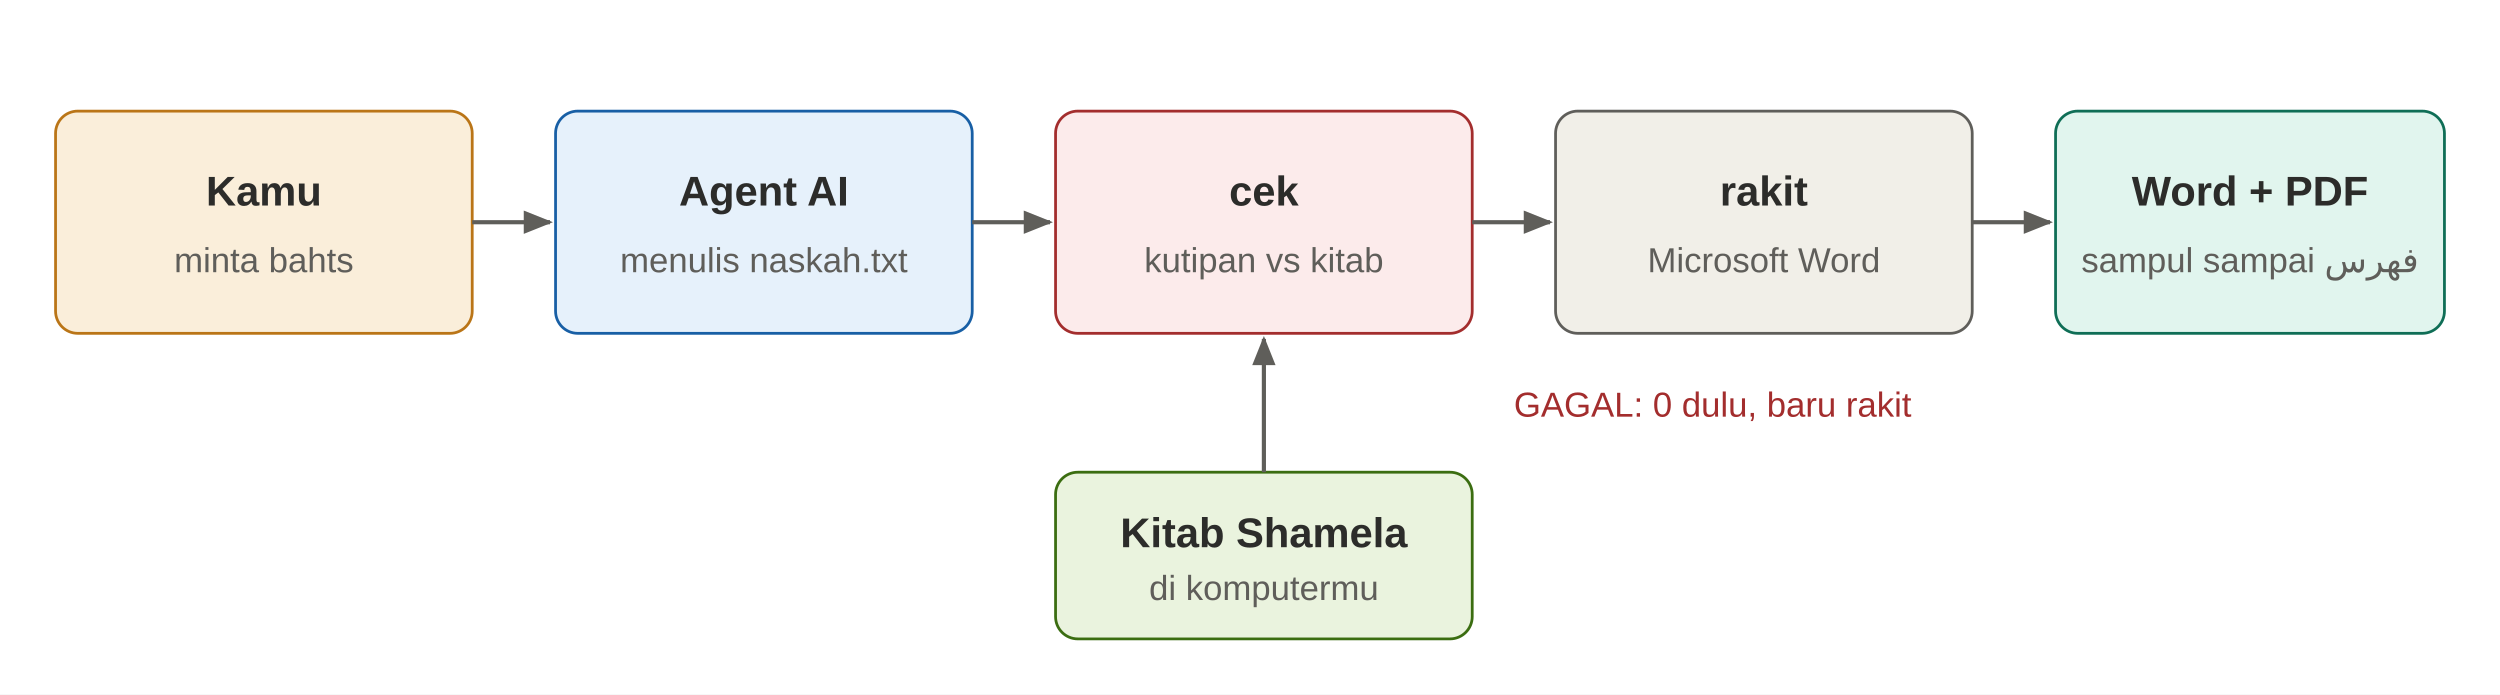
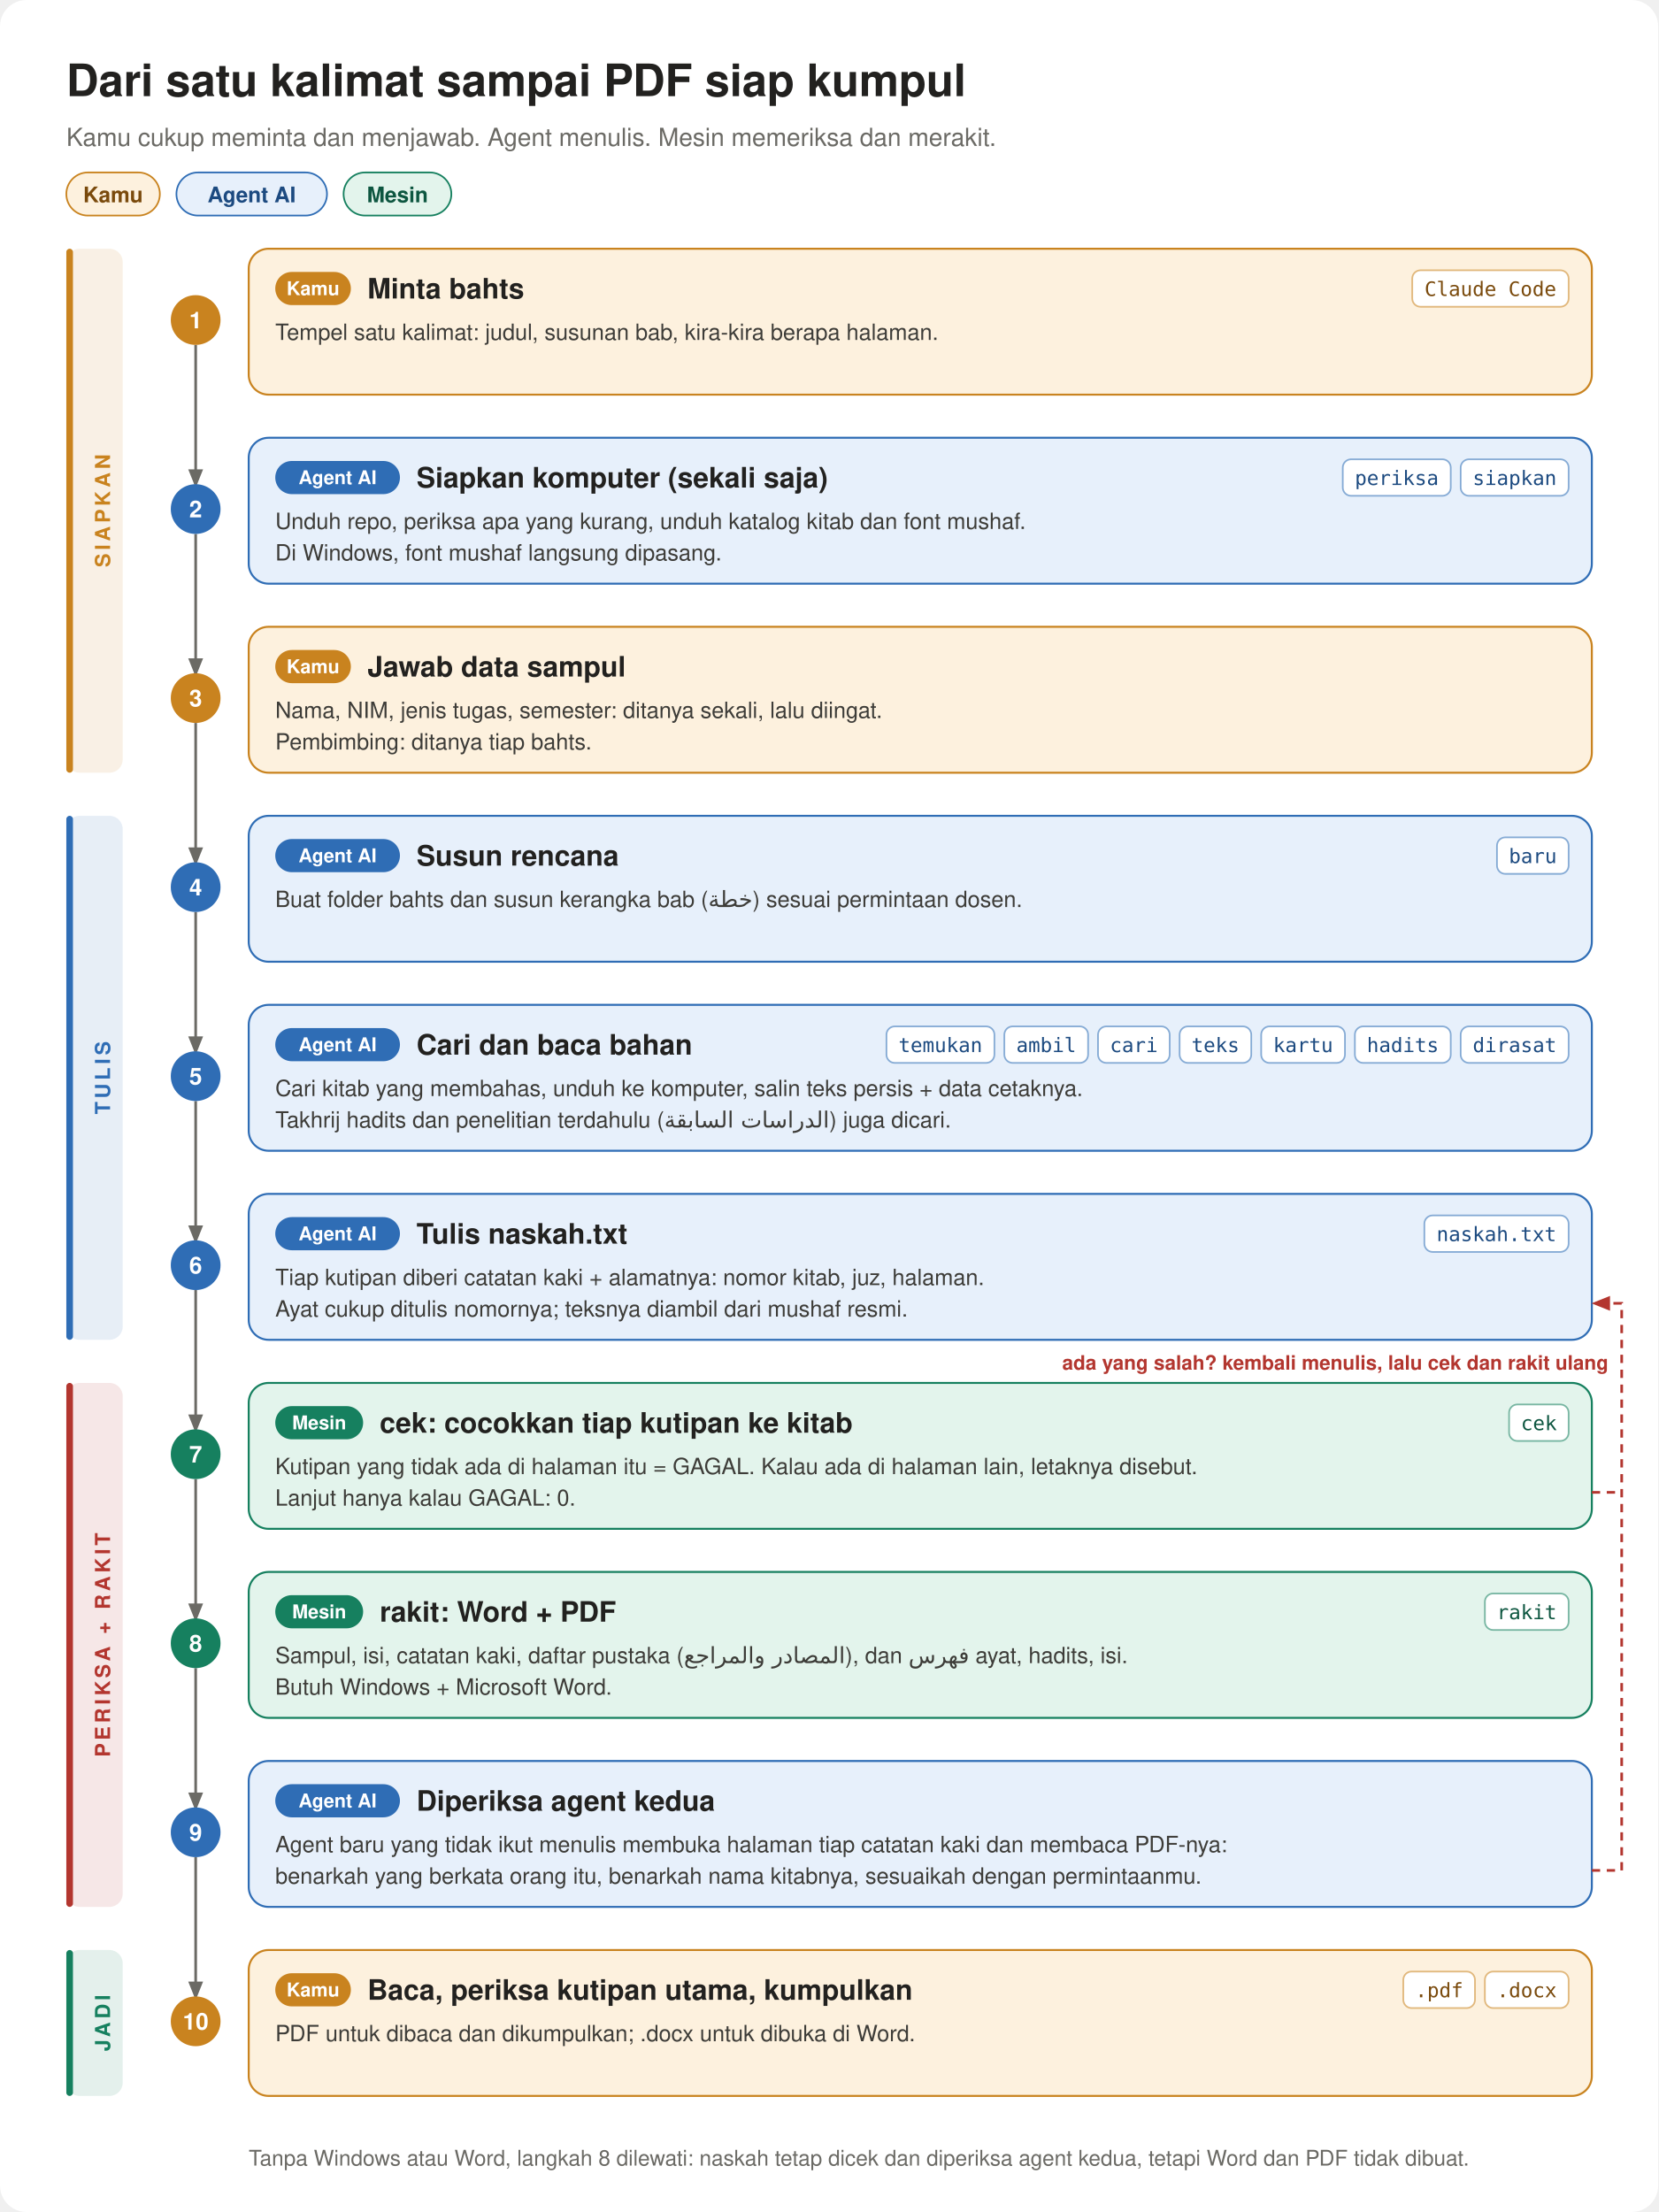
- <svg xmlns="http://www.w3.org/2000/svg" viewBox="0 0 900 250" width="900" height="250" role="img" font-family="Segoe UI, Arial, sans-serif">
+ <svg xmlns="http://www.w3.org/2000/svg" viewBox="0 0 1000 1334" width="1000" height="1334" role="img" font-family="Segoe UI, Helvetica, Arial, sans-serif">
  <defs>
-     <marker id="p" viewBox="0 0 10 10" refX="9" refY="5" markerWidth="7" markerHeight="7" orient="auto">
-       <path d="M0 1L10 5L0 9z" fill="#5f5e5a" />
+     <marker id="p" viewBox="0 0 10 10" refX="8" refY="5" markerWidth="7" markerHeight="7" orient="auto">
+       <path d="M0 1L10 5L0 9z" fill="#6b6a65" />
+     </marker>
+     <marker id="pm" viewBox="0 0 10 10" refX="8" refY="5" markerWidth="7" markerHeight="7" orient="auto">
+       <path d="M0 1L10 5L0 9z" fill="#b3362f" />
    </marker>
  </defs>
-   <rect width="900" height="250" fill="#ffffff" />
-   <g font-size="15" font-weight="600" text-anchor="middle" fill="#2c2c2a">
-     <rect x="20" y="40" width="150" height="80" rx="8" fill="#faeeda" stroke="#ba7517" />
-     <text x="95" y="74">Kamu</text>
-     <rect x="200" y="40" width="150" height="80" rx="8" fill="#e6f1fb" stroke="#185fa5" />
-     <text x="275" y="74">Agent AI</text>
-     <rect x="380" y="40" width="150" height="80" rx="8" fill="#fcebeb" stroke="#a32d2d" />
-     <text x="455" y="74">cek</text>
-     <rect x="560" y="40" width="150" height="80" rx="8" fill="#f1efe8" stroke="#5f5e5a" />
-     <text x="635" y="74">rakit</text>
-     <rect x="740" y="40" width="140" height="80" rx="8" fill="#e1f5ee" stroke="#0f6e56" />
-     <text x="810" y="74">Word + PDF</text>
-     <rect x="380" y="170" width="150" height="60" rx="8" fill="#eaf3de" stroke="#3b6d11" />
-     <text x="455" y="197">Kitab Shamela</text>
-   </g>
-   <g font-size="12.5" text-anchor="middle" fill="#5f5e5a">
-     <text x="95" y="98">minta bahts</text>
-     <text x="275" y="98">menulis naskah.txt</text>
-     <text x="455" y="98">kutipan vs kitab</text>
-     <text x="635" y="98">Microsoft Word</text>
-     <text x="810" y="98">sampul sampai فهرس</text>
-     <text x="455" y="216">di komputermu</text>
-   </g>
-   <g stroke="#5f5e5a" stroke-width="1.5" fill="none" marker-end="url(#p)">
-     <path d="M170 80H198" />
-     <path d="M350 80H378" />
-     <path d="M530 80H558" />
-     <path d="M710 80H738" />
-     <path d="M455 170V122" />
-   </g>
-   <text x="545" y="150" font-size="12.5" fill="#a32d2d">GAGAL: 0 dulu, baru rakit</text>
+   <rect width="1000" height="1334" rx="16" fill="#ffffff" />
+   <text x="40" y="58" font-size="27" font-weight="700" fill="#22211f">Dari satu kalimat sampai PDF siap kumpul</text>
+   <text x="40" y="88" font-size="15" fill="#6b6a65">Kamu cukup meminta dan menjawab. Agent menulis. Mesin memeriksa dan merakit.</text>
+   <rect x="40" y="104" width="56.4" height="26" rx="13" fill="#fdf1de" stroke="#c9831f" />
+   <text x="68.2" y="122" font-size="13" font-weight="600" text-anchor="middle" fill="#7a4a0c">Kamu</text>
+   <rect x="106.4" y="104" width="90.8" height="26" rx="13" fill="#e7f0fb" stroke="#2f6db5" />
+   <text x="151.8" y="122" font-size="13" font-weight="600" text-anchor="middle" fill="#1c4a80">Agent AI</text>
+   <rect x="207.2" y="104" width="65.0" height="26" rx="13" fill="#e3f4ec" stroke="#16805f" />
+   <text x="239.7" y="122" font-size="13" font-weight="600" text-anchor="middle" fill="#0d5640">Mesin</text>
+   <rect x="40" y="150" width="34" height="316" rx="8" fill="#c9831f" opacity="0.12" />
+   <rect x="40" y="150" width="4" height="316" rx="2" fill="#c9831f" />
+   <text x="62" y="308.0" font-size="12.5" font-weight="700" letter-spacing="2" fill="#c9831f" text-anchor="middle" transform="rotate(-90 62 308.0)" dominant-baseline="middle">SIAPKAN</text>
+   <rect x="40" y="492" width="34" height="316" rx="8" fill="#2f6db5" opacity="0.12" />
+   <rect x="40" y="492" width="4" height="316" rx="2" fill="#2f6db5" />
+   <text x="62" y="650.0" font-size="12.5" font-weight="700" letter-spacing="2" fill="#2f6db5" text-anchor="middle" transform="rotate(-90 62 650.0)" dominant-baseline="middle">TULIS</text>
+   <rect x="40" y="834" width="34" height="316" rx="8" fill="#b3362f" opacity="0.12" />
+   <rect x="40" y="834" width="4" height="316" rx="2" fill="#b3362f" />
+   <text x="62" y="992.0" font-size="12.5" font-weight="700" letter-spacing="2" fill="#b3362f" text-anchor="middle" transform="rotate(-90 62 992.0)" dominant-baseline="middle">PERIKSA + RAKIT</text>
+   <rect x="40" y="1176" width="34" height="88" rx="8" fill="#16805f" opacity="0.12" />
+   <rect x="40" y="1176" width="4" height="88" rx="2" fill="#16805f" />
+   <text x="62" y="1220.0" font-size="12.5" font-weight="700" letter-spacing="2" fill="#16805f" text-anchor="middle" transform="rotate(-90 62 1220.0)" dominant-baseline="middle">JADI</text>
+   <path d="M118 208V292" stroke="#6b6a65" stroke-width="1.6" fill="none" marker-end="url(#p)" />
+   <path d="M118 322V406" stroke="#6b6a65" stroke-width="1.6" fill="none" marker-end="url(#p)" />
+   <path d="M118 436V520" stroke="#6b6a65" stroke-width="1.6" fill="none" marker-end="url(#p)" />
+   <path d="M118 550V634" stroke="#6b6a65" stroke-width="1.6" fill="none" marker-end="url(#p)" />
+   <path d="M118 664V748" stroke="#6b6a65" stroke-width="1.6" fill="none" marker-end="url(#p)" />
+   <path d="M118 778V862" stroke="#6b6a65" stroke-width="1.6" fill="none" marker-end="url(#p)" />
+   <path d="M118 892V976" stroke="#6b6a65" stroke-width="1.6" fill="none" marker-end="url(#p)" />
+   <path d="M118 1006V1090" stroke="#6b6a65" stroke-width="1.6" fill="none" marker-end="url(#p)" />
+   <path d="M118 1120V1204" stroke="#6b6a65" stroke-width="1.6" fill="none" marker-end="url(#p)" />
+   <circle cx="118" cy="193" r="15" fill="#c9831f" />
+   <text x="118" y="198" font-size="14" font-weight="700" fill="#fff" text-anchor="middle">1</text>
+   <rect x="150" y="150" width="810" height="88" rx="12" fill="#fdf1de" stroke="#c9831f" stroke-width="1.2" />
+   <rect x="166" y="164" width="45.6" height="20" rx="10" fill="#c9831f" />
+   <text x="188.8" y="178" font-size="11.5" font-weight="700" fill="#fff" text-anchor="middle">Kamu</text>
+   <text x="221.6" y="180" font-size="17" font-weight="700" fill="#22211f">Minta bahts</text>
+   <text x="166" y="205" font-size="13.5" fill="#3d3c38">Tempel satu kalimat: judul, susunan bab, kira-kira berapa halaman.</text>
+   <rect x="851.7" y="163" width="94.3" height="22" rx="5" fill="#ffffff" stroke="#c9831f" stroke-opacity="0.55" />
+   <text x="898.85" y="178.5" font-size="12" font-family="Consolas, Menlo, monospace" fill="#7a4a0c" text-anchor="middle">Claude Code</text>
+   <circle cx="118" cy="307" r="15" fill="#2f6db5" />
+   <text x="118" y="312" font-size="14" font-weight="700" fill="#fff" text-anchor="middle">2</text>
+   <rect x="150" y="264" width="810" height="88" rx="12" fill="#e7f0fb" stroke="#2f6db5" stroke-width="1.2" />
+   <rect x="166" y="278" width="75.2" height="20" rx="10" fill="#2f6db5" />
+   <text x="203.6" y="292" font-size="11.5" font-weight="700" fill="#fff" text-anchor="middle">Agent AI</text>
+   <text x="251.2" y="294" font-size="17" font-weight="700" fill="#22211f">Siapkan komputer (sekali saja)</text>
+   <text x="166" y="319" font-size="13.5" fill="#3d3c38">Unduh repo, periksa apa yang kurang, unduh katalog kitab dan font mushaf.</text>
+   <text x="166" y="338" font-size="13.5" fill="#3d3c38">Di Windows, font mushaf langsung dipasang.</text>
+   <rect x="880.9" y="277" width="65.1" height="22" rx="5" fill="#ffffff" stroke="#2f6db5" stroke-opacity="0.55" />
+   <text x="913.45" y="292.5" font-size="12" font-family="Consolas, Menlo, monospace" fill="#1c4a80" text-anchor="middle">siapkan</text>
+   <rect x="809.8" y="277" width="65.1" height="22" rx="5" fill="#ffffff" stroke="#2f6db5" stroke-opacity="0.55" />
+   <text x="842.35" y="292.5" font-size="12" font-family="Consolas, Menlo, monospace" fill="#1c4a80" text-anchor="middle">periksa</text>
+   <circle cx="118" cy="421" r="15" fill="#c9831f" />
+   <text x="118" y="426" font-size="14" font-weight="700" fill="#fff" text-anchor="middle">3</text>
+   <rect x="150" y="378" width="810" height="88" rx="12" fill="#fdf1de" stroke="#c9831f" stroke-width="1.2" />
+   <rect x="166" y="392" width="45.6" height="20" rx="10" fill="#c9831f" />
+   <text x="188.8" y="406" font-size="11.5" font-weight="700" fill="#fff" text-anchor="middle">Kamu</text>
+   <text x="221.6" y="408" font-size="17" font-weight="700" fill="#22211f">Jawab data sampul</text>
+   <text x="166" y="433" font-size="13.5" fill="#3d3c38">Nama, NIM, jenis tugas, semester: ditanya sekali, lalu diingat.</text>
+   <text x="166" y="452" font-size="13.5" fill="#3d3c38">Pembimbing: ditanya tiap bahts.</text>
+   <circle cx="118" cy="535" r="15" fill="#2f6db5" />
+   <text x="118" y="540" font-size="14" font-weight="700" fill="#fff" text-anchor="middle">4</text>
+   <rect x="150" y="492" width="810" height="88" rx="12" fill="#e7f0fb" stroke="#2f6db5" stroke-width="1.2" />
+   <rect x="166" y="506" width="75.2" height="20" rx="10" fill="#2f6db5" />
+   <text x="203.6" y="520" font-size="11.5" font-weight="700" fill="#fff" text-anchor="middle">Agent AI</text>
+   <text x="251.2" y="522" font-size="17" font-weight="700" fill="#22211f">Susun rencana</text>
+   <text x="166" y="547" font-size="13.5" fill="#3d3c38">Buat folder bahts dan susun kerangka bab (خطة) sesuai permintaan dosen.</text>
+   <rect x="902.8" y="505" width="43.2" height="22" rx="5" fill="#ffffff" stroke="#2f6db5" stroke-opacity="0.55" />
+   <text x="924.4" y="520.5" font-size="12" font-family="Consolas, Menlo, monospace" fill="#1c4a80" text-anchor="middle">baru</text>
+   <circle cx="118" cy="649" r="15" fill="#2f6db5" />
+   <text x="118" y="654" font-size="14" font-weight="700" fill="#fff" text-anchor="middle">5</text>
+   <rect x="150" y="606" width="810" height="88" rx="12" fill="#e7f0fb" stroke="#2f6db5" stroke-width="1.2" />
+   <rect x="166" y="620" width="75.2" height="20" rx="10" fill="#2f6db5" />
+   <text x="203.6" y="634" font-size="11.5" font-weight="700" fill="#fff" text-anchor="middle">Agent AI</text>
+   <text x="251.2" y="636" font-size="17" font-weight="700" fill="#22211f">Cari dan baca bahan</text>
+   <text x="166" y="661" font-size="13.5" fill="#3d3c38">Cari kitab yang membahas, unduh ke komputer, salin teks persis + data cetaknya.</text>
+   <text x="166" y="680" font-size="13.5" fill="#3d3c38">Takhrij hadits dan penelitian terdahulu (الدراسات السابقة) juga dicari.</text>
+   <rect x="880.9" y="619" width="65.1" height="22" rx="5" fill="#ffffff" stroke="#2f6db5" stroke-opacity="0.55" />
+   <text x="913.45" y="634.5" font-size="12" font-family="Consolas, Menlo, monospace" fill="#1c4a80" text-anchor="middle">dirasat</text>
+   <rect x="817.1" y="619" width="57.8" height="22" rx="5" fill="#ffffff" stroke="#2f6db5" stroke-opacity="0.55" />
+   <text x="846.0" y="634.5" font-size="12" font-family="Consolas, Menlo, monospace" fill="#1c4a80" text-anchor="middle">hadits</text>
+   <rect x="760.6" y="619" width="50.5" height="22" rx="5" fill="#ffffff" stroke="#2f6db5" stroke-opacity="0.55" />
+   <text x="785.85" y="634.5" font-size="12" font-family="Consolas, Menlo, monospace" fill="#1c4a80" text-anchor="middle">kartu</text>
+   <rect x="711.4" y="619" width="43.2" height="22" rx="5" fill="#ffffff" stroke="#2f6db5" stroke-opacity="0.55" />
+   <text x="733.0" y="634.5" font-size="12" font-family="Consolas, Menlo, monospace" fill="#1c4a80" text-anchor="middle">teks</text>
+   <rect x="662.2" y="619" width="43.2" height="22" rx="5" fill="#ffffff" stroke="#2f6db5" stroke-opacity="0.55" />
+   <text x="683.8" y="634.5" font-size="12" font-family="Consolas, Menlo, monospace" fill="#1c4a80" text-anchor="middle">cari</text>
+   <rect x="605.7" y="619" width="50.5" height="22" rx="5" fill="#ffffff" stroke="#2f6db5" stroke-opacity="0.55" />
+   <text x="630.95" y="634.5" font-size="12" font-family="Consolas, Menlo, monospace" fill="#1c4a80" text-anchor="middle">ambil</text>
+   <rect x="534.6" y="619" width="65.1" height="22" rx="5" fill="#ffffff" stroke="#2f6db5" stroke-opacity="0.55" />
+   <text x="567.15" y="634.5" font-size="12" font-family="Consolas, Menlo, monospace" fill="#1c4a80" text-anchor="middle">temukan</text>
+   <circle cx="118" cy="763" r="15" fill="#2f6db5" />
+   <text x="118" y="768" font-size="14" font-weight="700" fill="#fff" text-anchor="middle">6</text>
+   <rect x="150" y="720" width="810" height="88" rx="12" fill="#e7f0fb" stroke="#2f6db5" stroke-width="1.2" />
+   <rect x="166" y="734" width="75.2" height="20" rx="10" fill="#2f6db5" />
+   <text x="203.6" y="748" font-size="11.5" font-weight="700" fill="#fff" text-anchor="middle">Agent AI</text>
+   <text x="251.2" y="750" font-size="17" font-weight="700" fill="#22211f">Tulis naskah.txt</text>
+   <text x="166" y="775" font-size="13.5" fill="#3d3c38">Tiap kutipan diberi catatan kaki + alamatnya: nomor kitab, juz, halaman.</text>
+   <text x="166" y="794" font-size="13.5" fill="#3d3c38">Ayat cukup ditulis nomornya; teksnya diambil dari mushaf resmi.</text>
+   <rect x="859.0" y="733" width="87.0" height="22" rx="5" fill="#ffffff" stroke="#2f6db5" stroke-opacity="0.55" />
+   <text x="902.5" y="748.5" font-size="12" font-family="Consolas, Menlo, monospace" fill="#1c4a80" text-anchor="middle">naskah.txt</text>
+   <circle cx="118" cy="877" r="15" fill="#16805f" />
+   <text x="118" y="882" font-size="14" font-weight="700" fill="#fff" text-anchor="middle">7</text>
+   <rect x="150" y="834" width="810" height="88" rx="12" fill="#e3f4ec" stroke="#16805f" stroke-width="1.2" />
+   <rect x="166" y="848" width="53.0" height="20" rx="10" fill="#16805f" />
+   <text x="192.5" y="862" font-size="11.5" font-weight="700" fill="#fff" text-anchor="middle">Mesin</text>
+   <text x="229.0" y="864" font-size="17" font-weight="700" fill="#22211f">cek: cocokkan tiap kutipan ke kitab</text>
+   <text x="166" y="889" font-size="13.5" fill="#3d3c38">Kutipan yang tidak ada di halaman itu = GAGAL. Kalau ada di halaman lain, letaknya disebut.</text>
+   <text x="166" y="908" font-size="13.5" fill="#3d3c38">Lanjut hanya kalau GAGAL: 0.</text>
+   <rect x="910.1" y="847" width="35.9" height="22" rx="5" fill="#ffffff" stroke="#16805f" stroke-opacity="0.55" />
+   <text x="928.05" y="862.5" font-size="12" font-family="Consolas, Menlo, monospace" fill="#0d5640" text-anchor="middle">cek</text>
+   <circle cx="118" cy="991" r="15" fill="#16805f" />
+   <text x="118" y="996" font-size="14" font-weight="700" fill="#fff" text-anchor="middle">8</text>
+   <rect x="150" y="948" width="810" height="88" rx="12" fill="#e3f4ec" stroke="#16805f" stroke-width="1.2" />
+   <rect x="166" y="962" width="53.0" height="20" rx="10" fill="#16805f" />
+   <text x="192.5" y="976" font-size="11.5" font-weight="700" fill="#fff" text-anchor="middle">Mesin</text>
+   <text x="229.0" y="978" font-size="17" font-weight="700" fill="#22211f">rakit: Word + PDF</text>
+   <text x="166" y="1003" font-size="13.5" fill="#3d3c38">Sampul, isi, catatan kaki, daftar pustaka (المصادر والمراجع), dan فهرس ayat, hadits, isi.</text>
+   <text x="166" y="1022" font-size="13.5" fill="#3d3c38">Butuh Windows + Microsoft Word.</text>
+   <rect x="895.5" y="961" width="50.5" height="22" rx="5" fill="#ffffff" stroke="#16805f" stroke-opacity="0.55" />
+   <text x="920.75" y="976.5" font-size="12" font-family="Consolas, Menlo, monospace" fill="#0d5640" text-anchor="middle">rakit</text>
+   <circle cx="118" cy="1105" r="15" fill="#2f6db5" />
+   <text x="118" y="1110" font-size="14" font-weight="700" fill="#fff" text-anchor="middle">9</text>
+   <rect x="150" y="1062" width="810" height="88" rx="12" fill="#e7f0fb" stroke="#2f6db5" stroke-width="1.2" />
+   <rect x="166" y="1076" width="75.2" height="20" rx="10" fill="#2f6db5" />
+   <text x="203.6" y="1090" font-size="11.5" font-weight="700" fill="#fff" text-anchor="middle">Agent AI</text>
+   <text x="251.2" y="1092" font-size="17" font-weight="700" fill="#22211f">Diperiksa agent kedua</text>
+   <text x="166" y="1117" font-size="13.5" fill="#3d3c38">Agent baru yang tidak ikut menulis membuka halaman tiap catatan kaki dan membaca PDF-nya:</text>
+   <text x="166" y="1136" font-size="13.5" fill="#3d3c38">benarkah yang berkata orang itu, benarkah nama kitabnya, sesuaikah dengan permintaanmu.</text>
+   <circle cx="118" cy="1219" r="15" fill="#c9831f" />
+   <text x="118" y="1224" font-size="14" font-weight="700" fill="#fff" text-anchor="middle">10</text>
+   <rect x="150" y="1176" width="810" height="88" rx="12" fill="#fdf1de" stroke="#c9831f" stroke-width="1.2" />
+   <rect x="166" y="1190" width="45.6" height="20" rx="10" fill="#c9831f" />
+   <text x="188.8" y="1204" font-size="11.5" font-weight="700" fill="#fff" text-anchor="middle">Kamu</text>
+   <text x="221.6" y="1206" font-size="17" font-weight="700" fill="#22211f">Baca, periksa kutipan utama, kumpulkan</text>
+   <text x="166" y="1231" font-size="13.5" fill="#3d3c38">PDF untuk dibaca dan dikumpulkan; .docx untuk dibuka di Word.</text>
+   <rect x="895.5" y="1189" width="50.5" height="22" rx="5" fill="#ffffff" stroke="#c9831f" stroke-opacity="0.55" />
+   <text x="920.75" y="1204.5" font-size="12" font-family="Consolas, Menlo, monospace" fill="#7a4a0c" text-anchor="middle">.docx</text>
+   <rect x="846.3" y="1189" width="43.2" height="22" rx="5" fill="#ffffff" stroke="#c9831f" stroke-opacity="0.55" />
+   <text x="867.9" y="1204.5" font-size="12" font-family="Consolas, Menlo, monospace" fill="#7a4a0c" text-anchor="middle">.pdf</text>
+   <path d="M960 900H978" stroke="#b3362f" stroke-width="1.6" fill="none" stroke-dasharray="5 4" />
+   <path d="M960 1128H978" stroke="#b3362f" stroke-width="1.6" fill="none" stroke-dasharray="5 4" />
+   <path d="M978 1128V786H962" stroke="#b3362f" stroke-width="1.6" fill="none" stroke-dasharray="5 4" marker-end="url(#pm)" />
+   <text x="970" y="826" font-size="12" font-weight="700" fill="#b3362f" text-anchor="end">ada yang salah? kembali menulis, lalu cek dan rakit ulang</text>
+   <text x="150" y="1306" font-size="13" fill="#6b6a65">Tanpa Windows atau Word, langkah 8 dilewati: naskah tetap dicek dan diperiksa agent kedua, tetapi Word dan PDF tidak dibuat.</text>
</svg>
